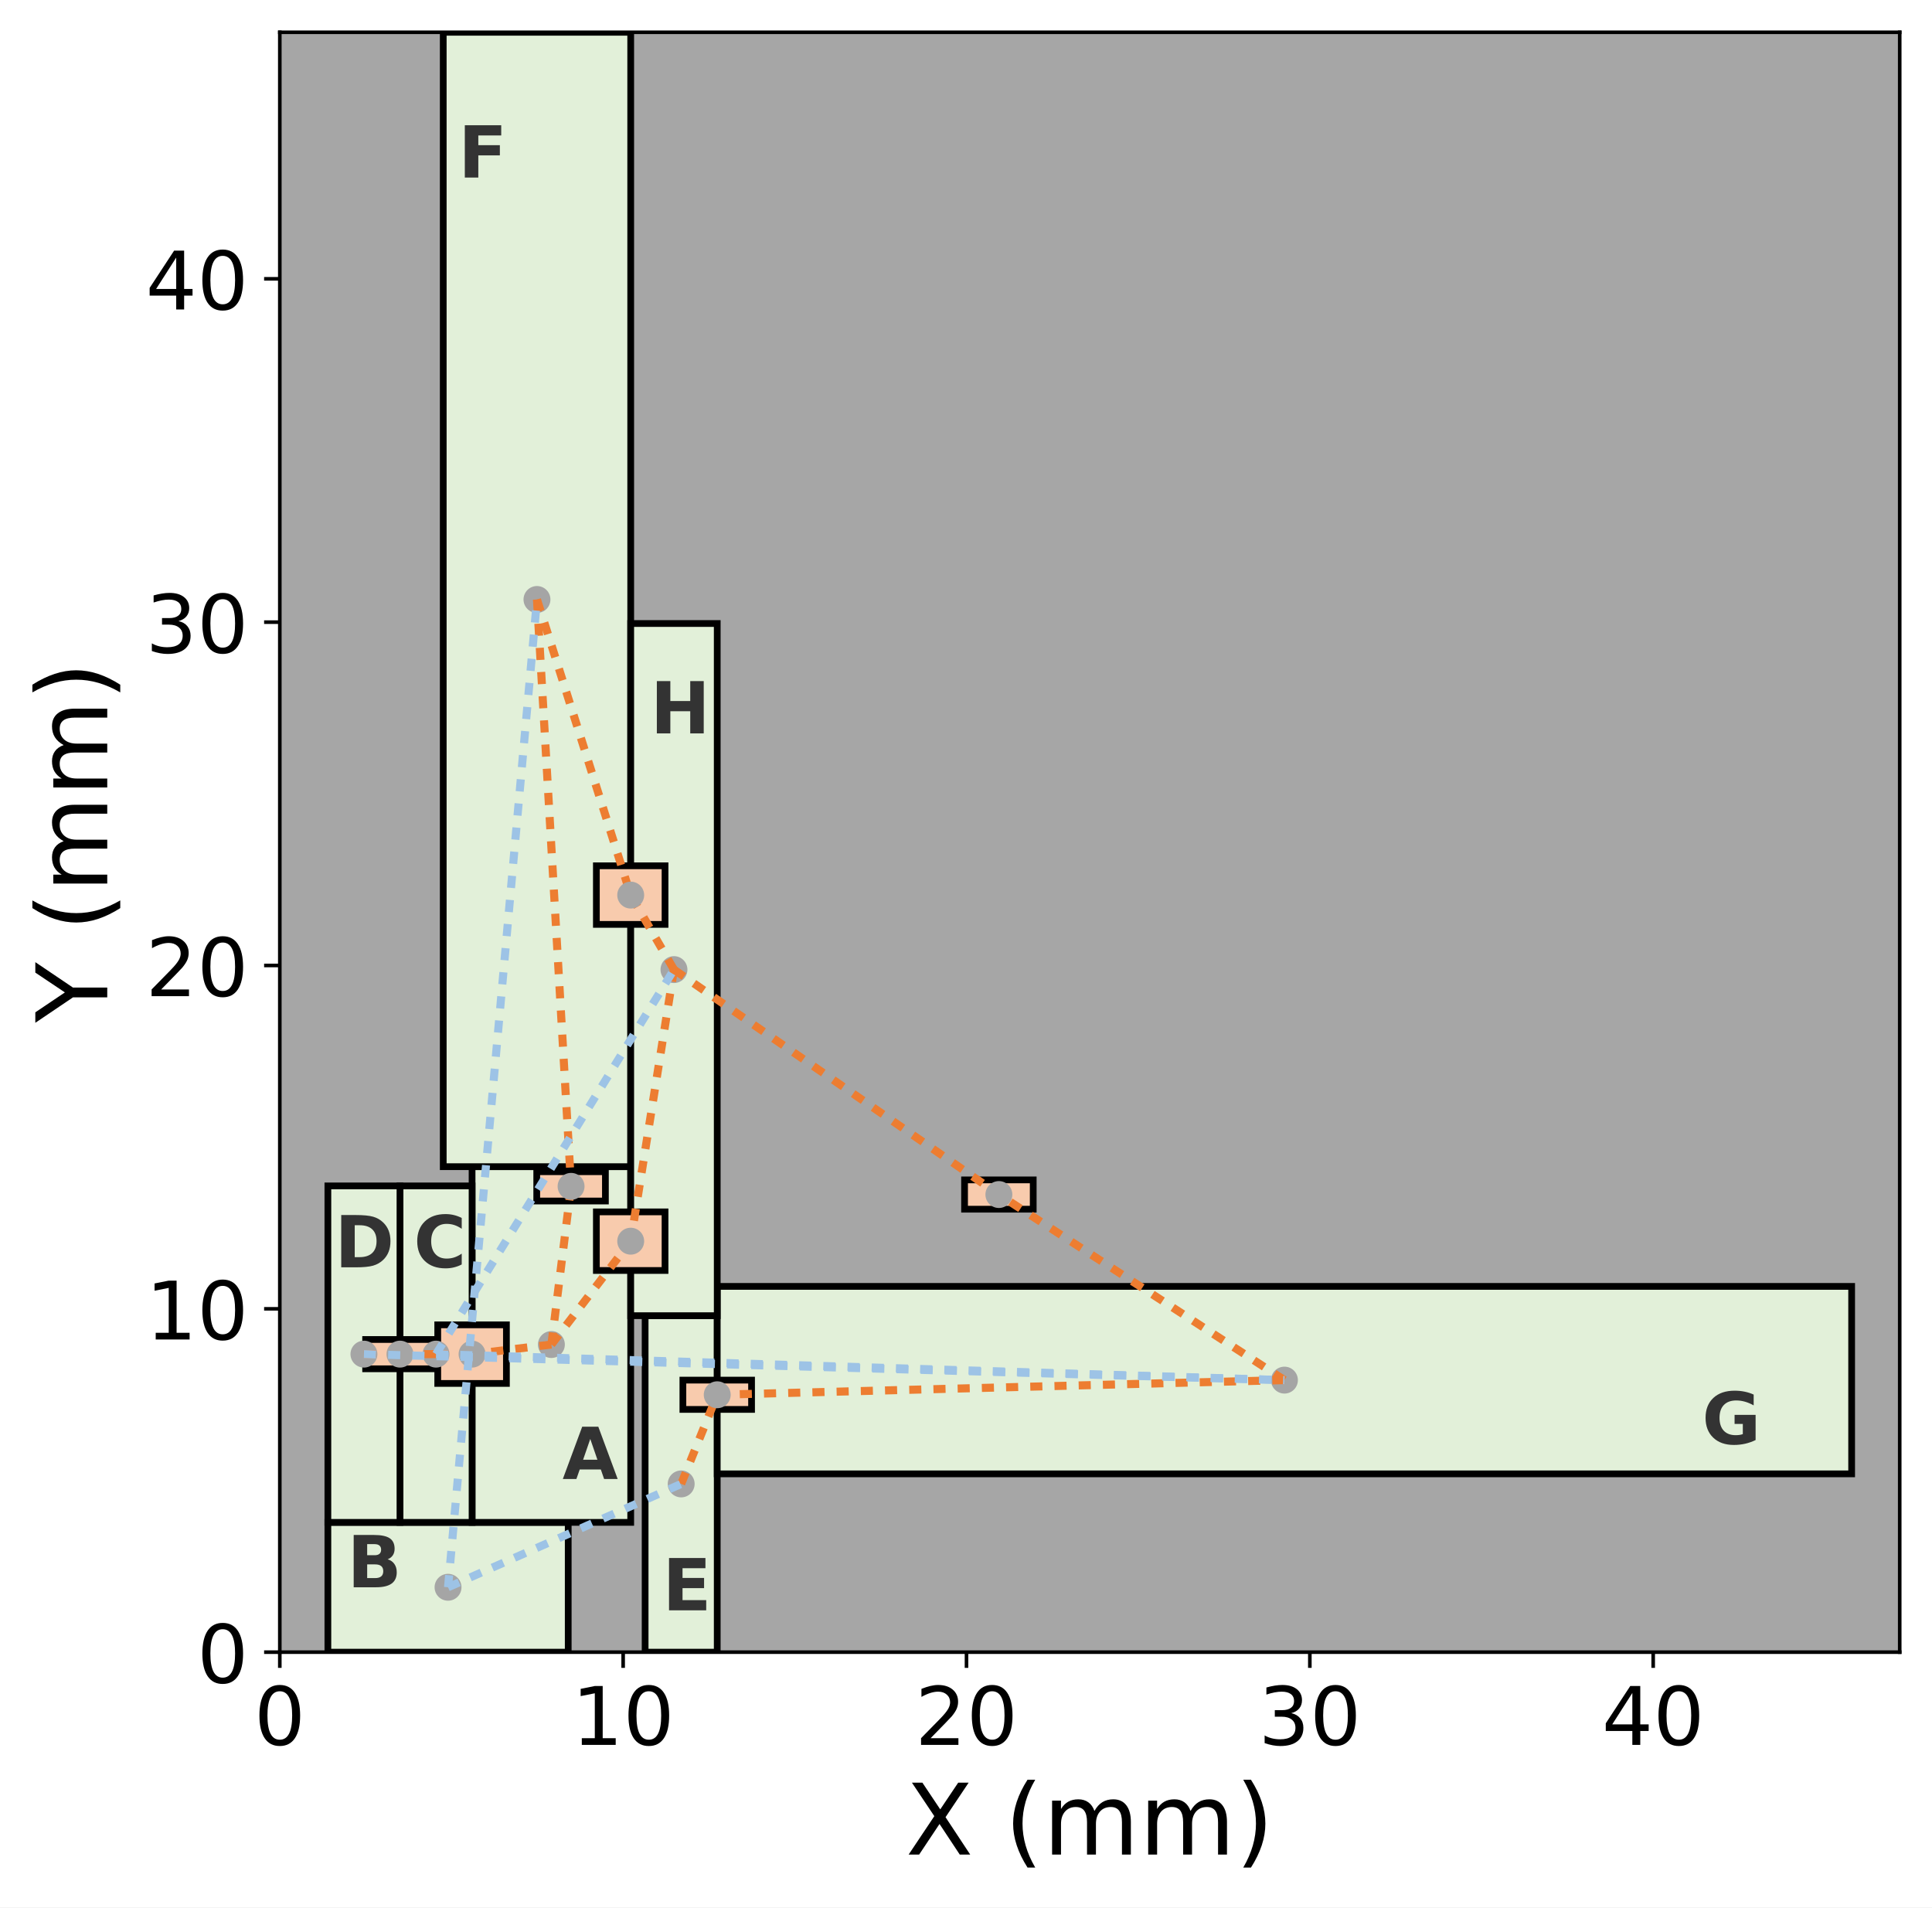
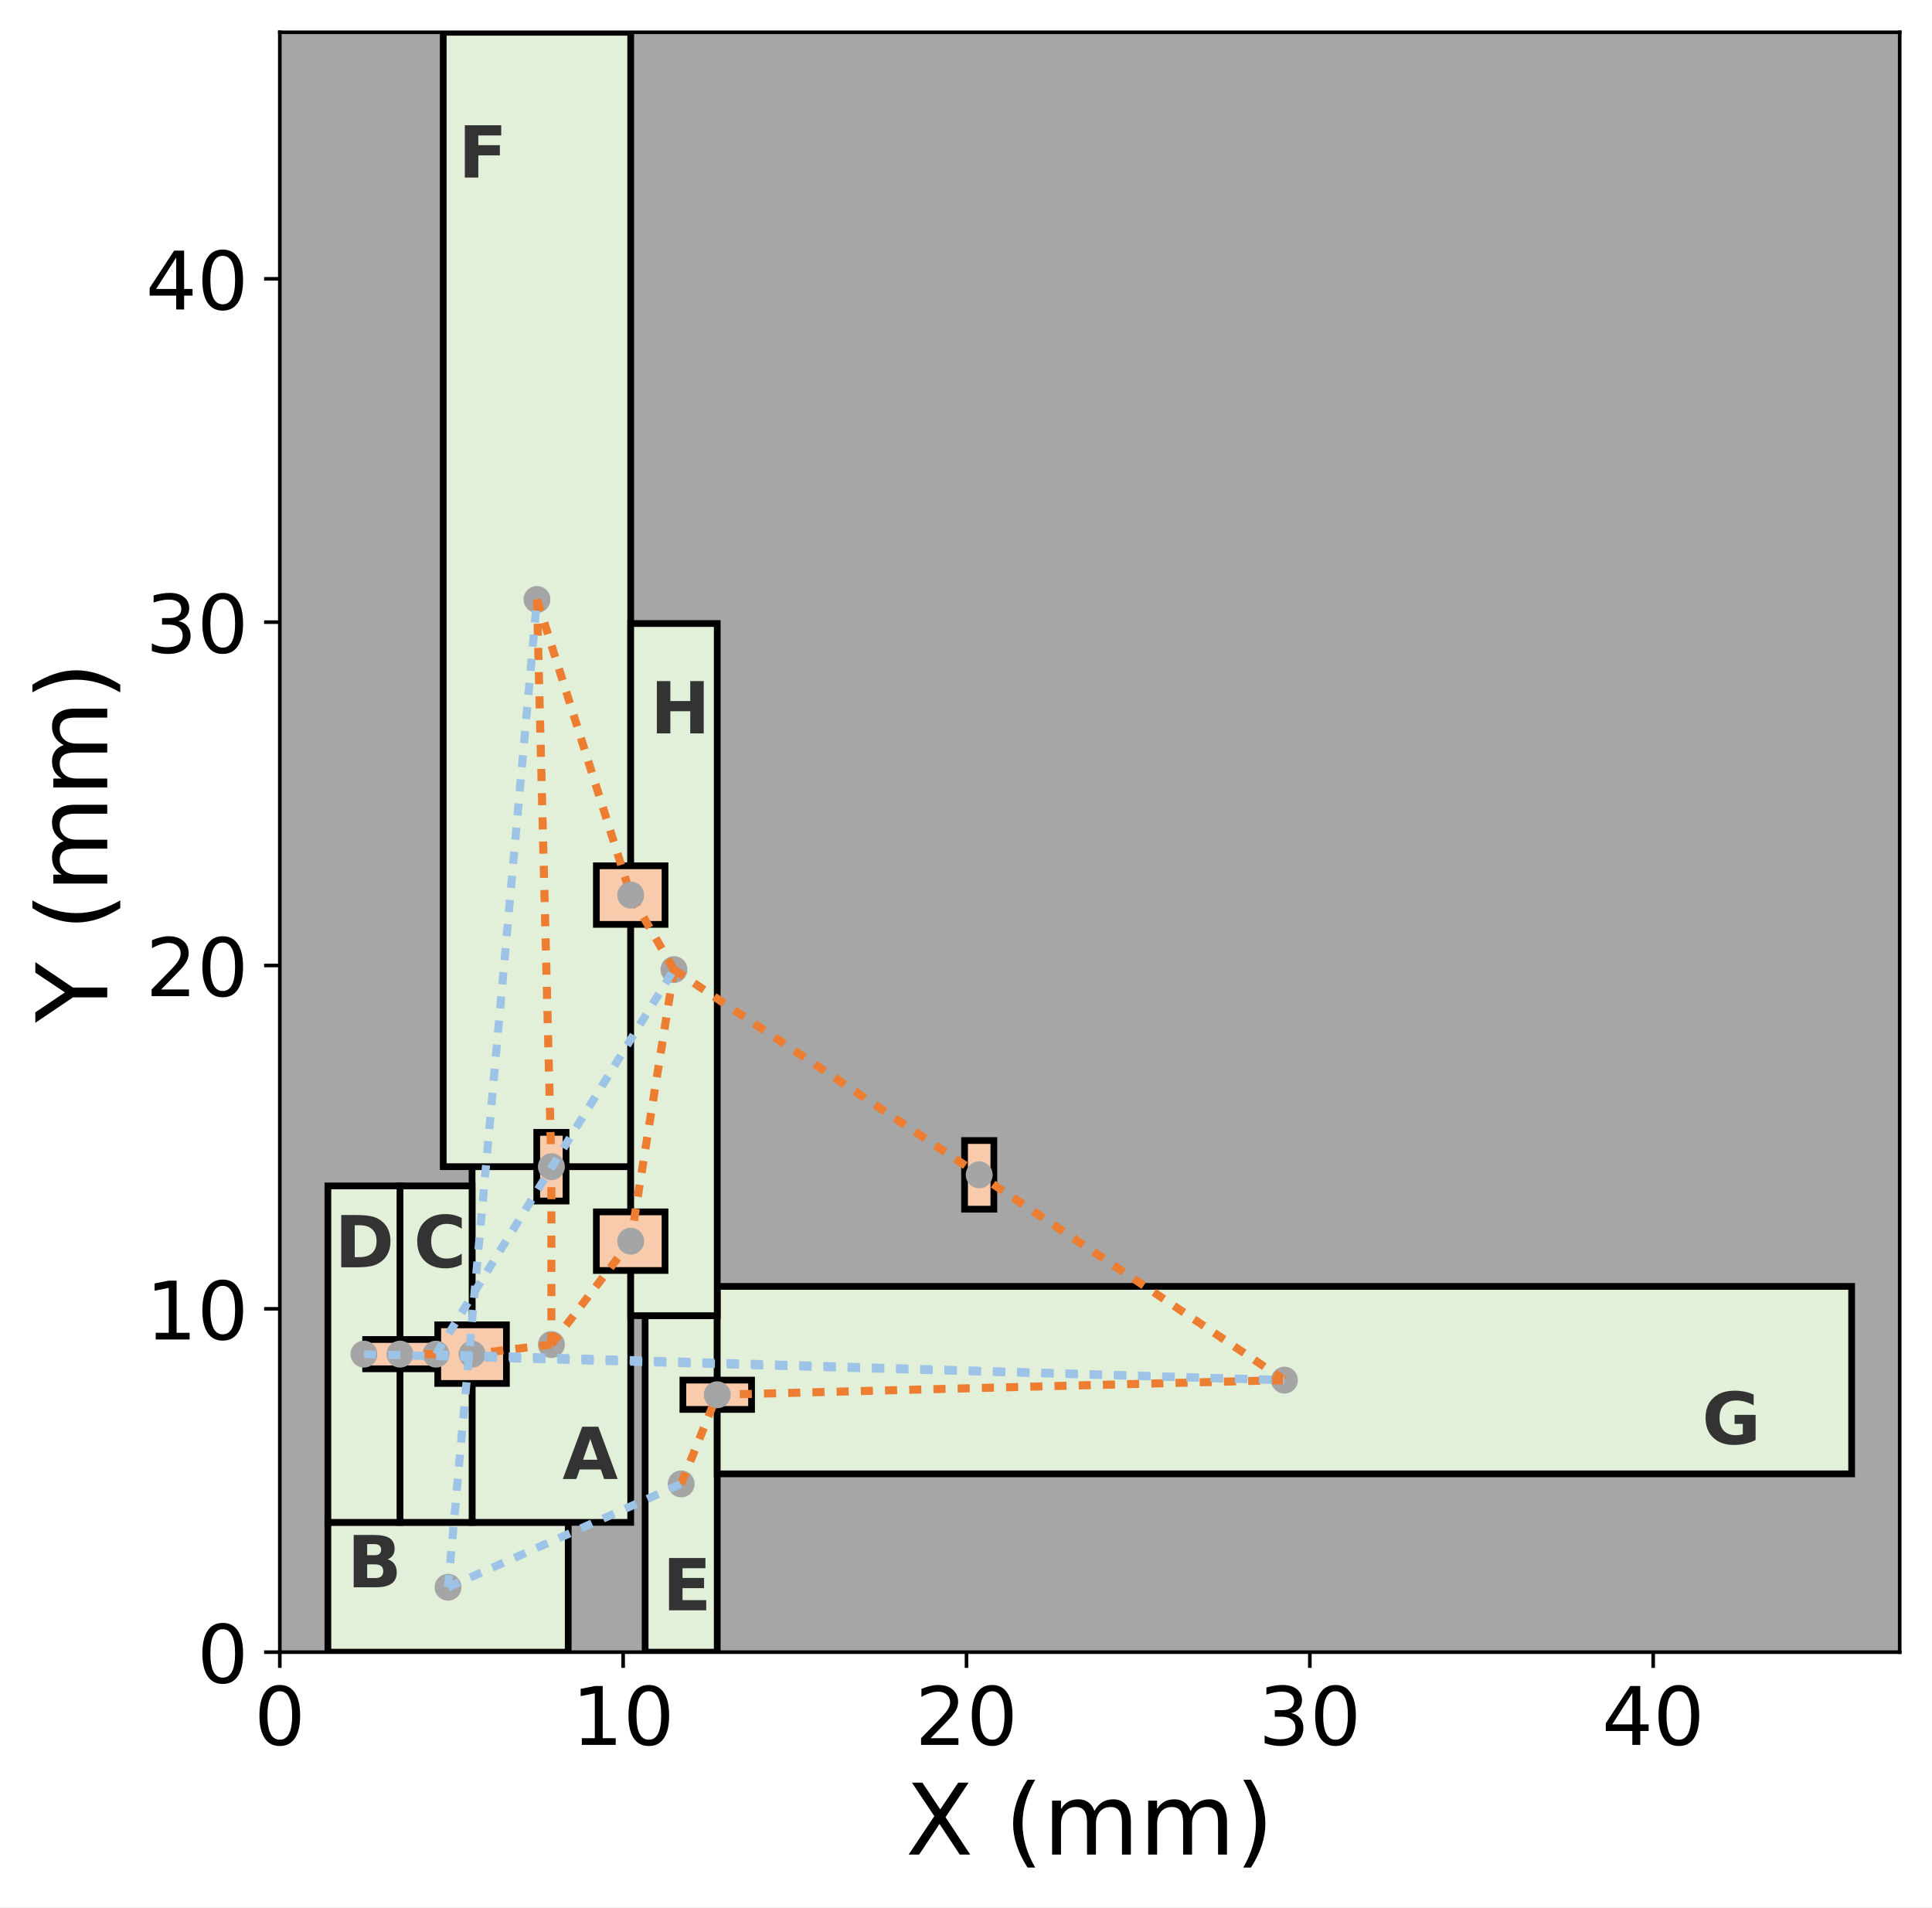
<svg xmlns="http://www.w3.org/2000/svg" xmlns:xlink="http://www.w3.org/1999/xlink" width="430.837pt" height="425.353pt" viewBox="0 0 430.837 425.353" version="1.1">
  <defs>
    <style type="text/css">*{stroke-linejoin: round; stroke-linecap: butt}</style>
  </defs>
  <g id="figure_1">
    <g id="patch_1">
      <path d="M 0 425.353  L 430.837 425.353  L 430.837 0  L 0 0  z " style="fill: #ffffff" />
    </g>
    <g id="axes_1">
      <g id="patch_2">
        <path d="M 62.397 368.44  L 423.637 368.44  L 423.637 7.2  L 62.397 7.2  z " style="fill: #a6a6a6" />
      </g>
      <g id="patch_3">
-         <path d="M 73.116 368.44  L 126.713 368.44  L 126.713 339.498  L 73.116 339.498  z " clip-path="url(#p19e59e6cfb)" style="fill: #e2f0d9; stroke: #000000; stroke-width: 1.5; stroke-linejoin: miter" />
+         <path d="M 73.116 368.44  L 126.713 368.44  L 126.713 339.498  L 73.116 339.498  z " clip-path="url(#p4a21b1fca8)" style="fill: #e2f0d9; stroke: #000000; stroke-width: 1.5; stroke-linejoin: miter" />
      </g>
      <g id="patch_4">
-         <path d="M 105.274 339.498  L 140.648 339.498  L 140.648 260.175  L 105.274 260.175  z " clip-path="url(#p19e59e6cfb)" style="fill: #e2f0d9; stroke: #000000; stroke-width: 1.5; stroke-linejoin: miter" />
+         <path d="M 105.274 339.498  L 140.648 339.498  L 140.648 260.175  L 105.274 260.175  z " clip-path="url(#p4a21b1fca8)" style="fill: #e2f0d9; stroke: #000000; stroke-width: 1.5; stroke-linejoin: miter" />
      </g>
      <g id="patch_5">
-         <path d="M 89.195 339.498  L 105.274 339.498  L 105.274 264.463  L 89.195 264.463  z " clip-path="url(#p19e59e6cfb)" style="fill: #e2f0d9; stroke: #000000; stroke-width: 1.5; stroke-linejoin: miter" />
+         <path d="M 89.195 339.498  L 105.274 339.498  L 105.274 264.463  L 89.195 264.463  z " clip-path="url(#p4a21b1fca8)" style="fill: #e2f0d9; stroke: #000000; stroke-width: 1.5; stroke-linejoin: miter" />
      </g>
      <g id="patch_6">
-         <path d="M 73.116 339.498  L 89.195 339.498  L 89.195 264.463  L 73.116 264.463  z " clip-path="url(#p19e59e6cfb)" style="fill: #e2f0d9; stroke: #000000; stroke-width: 1.5; stroke-linejoin: miter" />
+         <path d="M 73.116 339.498  L 89.195 339.498  L 89.195 264.463  L 73.116 264.463  z " clip-path="url(#p4a21b1fca8)" style="fill: #e2f0d9; stroke: #000000; stroke-width: 1.5; stroke-linejoin: miter" />
      </g>
      <g id="patch_7">
-         <path d="M 143.863 368.44  L 159.942 368.44  L 159.942 293.405  L 143.863 293.405  z " clip-path="url(#p19e59e6cfb)" style="fill: #e2f0d9; stroke: #000000; stroke-width: 1.5; stroke-linejoin: miter" />
+         <path d="M 143.863 368.44  L 159.942 368.44  L 159.942 293.405  L 143.863 293.405  z " clip-path="url(#p4a21b1fca8)" style="fill: #e2f0d9; stroke: #000000; stroke-width: 1.5; stroke-linejoin: miter" />
      </g>
      <g id="patch_8">
-         <path d="M 98.842 260.175  L 140.648 260.175  L 140.648 7.2  L 98.842 7.2  z " clip-path="url(#p19e59e6cfb)" style="fill: #e2f0d9; stroke: #000000; stroke-width: 1.5; stroke-linejoin: miter" />
+         <path d="M 98.842 260.175  L 140.648 260.175  L 140.648 7.2  L 98.842 7.2  z " clip-path="url(#p4a21b1fca8)" style="fill: #e2f0d9; stroke: #000000; stroke-width: 1.5; stroke-linejoin: miter" />
      </g>
      <g id="patch_9">
-         <path d="M 159.942 328.677  L 412.918 328.677  L 412.918 286.872  L 159.942 286.872  z " clip-path="url(#p19e59e6cfb)" style="fill: #e2f0d9; stroke: #000000; stroke-width: 1.5; stroke-linejoin: miter" />
+         <path d="M 159.942 328.677  L 412.918 328.677  L 412.918 286.872  L 159.942 286.872  z " clip-path="url(#p4a21b1fca8)" style="fill: #e2f0d9; stroke: #000000; stroke-width: 1.5; stroke-linejoin: miter" />
      </g>
      <g id="patch_10">
-         <path d="M 140.648 293.405  L 159.942 293.405  L 159.942 139.047  L 140.648 139.047  z " clip-path="url(#p19e59e6cfb)" style="fill: #e2f0d9; stroke: #000000; stroke-width: 1.5; stroke-linejoin: miter" />
+         <path d="M 140.648 293.405  L 159.942 293.405  L 159.942 139.047  L 140.648 139.047  z " clip-path="url(#p4a21b1fca8)" style="fill: #e2f0d9; stroke: #000000; stroke-width: 1.5; stroke-linejoin: miter" />
      </g>
      <g id="patch_11">
-         <path d="M 97.617 308.514  L 112.931 308.514  L 112.931 295.447  L 97.617 295.447  z " clip-path="url(#p19e59e6cfb)" style="fill: #f8cbad; stroke: #000000; stroke-width: 1.5; stroke-linejoin: miter" />
+         <path d="M 97.617 308.514  L 112.931 308.514  L 112.931 295.447  L 97.617 295.447  z " clip-path="url(#p4a21b1fca8)" style="fill: #f8cbad; stroke: #000000; stroke-width: 1.5; stroke-linejoin: miter" />
      </g>
      <g id="patch_12">
-         <path d="M 119.694 267.832  L 135.007 267.832  L 135.007 261.298  L 119.694 261.298  z " clip-path="url(#p19e59e6cfb)" style="fill: #f8cbad; stroke: #000000; stroke-width: 1.5; stroke-linejoin: miter" />
+         <path d="M 119.694 267.832  L 126.228 267.832  L 126.228 252.519  L 119.694 252.519  z " clip-path="url(#p4a21b1fca8)" style="fill: #f8cbad; stroke: #000000; stroke-width: 1.5; stroke-linejoin: miter" />
      </g>
      <g id="patch_13">
-         <path d="M 132.991 283.324  L 148.304 283.324  L 148.304 270.256  L 132.991 270.256  z " clip-path="url(#p19e59e6cfb)" style="fill: #f8cbad; stroke: #000000; stroke-width: 1.5; stroke-linejoin: miter" />
+         <path d="M 132.991 283.324  L 148.304 283.324  L 148.304 270.256  L 132.991 270.256  z " clip-path="url(#p4a21b1fca8)" style="fill: #f8cbad; stroke: #000000; stroke-width: 1.5; stroke-linejoin: miter" />
      </g>
      <g id="patch_14">
-         <path d="M 81.538 305.247  L 96.852 305.247  L 96.852 298.714  L 81.538 298.714  z " clip-path="url(#p19e59e6cfb)" style="fill: #f8cbad; stroke: #000000; stroke-width: 1.5; stroke-linejoin: miter" />
+         <path d="M 81.538 305.247  L 96.852 305.247  L 96.852 298.714  L 81.538 298.714  z " clip-path="url(#p4a21b1fca8)" style="fill: #f8cbad; stroke: #000000; stroke-width: 1.5; stroke-linejoin: miter" />
      </g>
      <g id="patch_15">
-         <path d="M 152.286 314.308  L 167.599 314.308  L 167.599 307.774  L 152.286 307.774  z " clip-path="url(#p19e59e6cfb)" style="fill: #f8cbad; stroke: #000000; stroke-width: 1.5; stroke-linejoin: miter" />
+         <path d="M 152.286 314.308  L 167.599 314.308  L 167.599 307.774  L 152.286 307.774  z " clip-path="url(#p4a21b1fca8)" style="fill: #f8cbad; stroke: #000000; stroke-width: 1.5; stroke-linejoin: miter" />
      </g>
      <g id="patch_16">
-         <path d="M 132.991 206.145  L 148.304 206.145  L 148.304 193.077  L 132.991 193.077  z " clip-path="url(#p19e59e6cfb)" style="fill: #f8cbad; stroke: #000000; stroke-width: 1.5; stroke-linejoin: miter" />
+         <path d="M 132.991 206.145  L 148.304 206.145  L 148.304 193.077  L 132.991 193.077  z " clip-path="url(#p4a21b1fca8)" style="fill: #f8cbad; stroke: #000000; stroke-width: 1.5; stroke-linejoin: miter" />
      </g>
      <g id="patch_17">
-         <path d="M 215.096 269.657  L 230.409 269.657  L 230.409 263.123  L 215.096 263.123  z " clip-path="url(#p19e59e6cfb)" style="fill: #f8cbad; stroke: #000000; stroke-width: 1.5; stroke-linejoin: miter" />
+         <path d="M 215.096 269.657  L 221.629 269.657  L 221.629 254.344  L 215.096 254.344  z " clip-path="url(#p4a21b1fca8)" style="fill: #f8cbad; stroke: #000000; stroke-width: 1.5; stroke-linejoin: miter" />
      </g>
      <g id="matplotlib.axis_1">
        <g id="xtick_1">
          <g id="line2d_1">
            <defs>
-               <path id="ma2c9395c6c" d="M 0 0  L 0 3.5  " style="stroke: #000000; stroke-width: 0.8" />
+               <path id="m8693c2aa42" d="M 0 0  L 0 3.5  " style="stroke: #000000; stroke-width: 0.8" />
            </defs>
            <g>
-               <use xlink:href="#ma2c9395c6c" x="62.397" y="368.44" style="stroke: #000000; stroke-width: 0.8" />
+               <use xlink:href="#m8693c2aa42" x="62.397" y="368.44" style="stroke: #000000; stroke-width: 0.8" />
            </g>
          </g>
          <g id="text_1">
            <g transform="translate(56.67063 389.1172) scale(0.18 -0.18)">
              <defs>
                <path id="DejaVuSans-30" d="M 2034 4250  Q 1547 4250 1301 3770  Q 1056 3291 1056 2328  Q 1056 1369 1301 889  Q 1547 409 2034 409  Q 2525 409 2770 889  Q 3016 1369 3016 2328  Q 3016 3291 2770 3770  Q 2525 4250 2034 4250  z M 2034 4750  Q 2819 4750 3233 4129  Q 3647 3509 3647 2328  Q 3647 1150 3233 529  Q 2819 -91 2034 -91  Q 1250 -91 836 529  Q 422 1150 422 2328  Q 422 3509 836 4129  Q 1250 4750 2034 4750  z " transform="scale(0.015625)" />
              </defs>
              <use xlink:href="#DejaVuSans-30" />
            </g>
          </g>
        </g>
        <g id="xtick_2">
          <g id="line2d_2">
            <g>
-               <use xlink:href="#ma2c9395c6c" x="138.963" y="368.44" style="stroke: #000000; stroke-width: 0.8" />
+               <use xlink:href="#m8693c2aa42" x="138.963" y="368.44" style="stroke: #000000; stroke-width: 0.8" />
            </g>
          </g>
          <g id="text_2">
            <g transform="translate(127.5107 389.1172) scale(0.18 -0.18)">
              <defs>
                <path id="DejaVuSans-31" d="M 794 531  L 1825 531  L 1825 4091  L 703 3866  L 703 4441  L 1819 4666  L 2450 4666  L 2450 531  L 3481 531  L 3481 0  L 794 0  L 794 531  z " transform="scale(0.015625)" />
              </defs>
              <use xlink:href="#DejaVuSans-31" />
              <use xlink:href="#DejaVuSans-30" transform="translate(63.62305 0)" />
            </g>
          </g>
        </g>
        <g id="xtick_3">
          <g id="line2d_3">
            <g>
-               <use xlink:href="#ma2c9395c6c" x="215.53" y="368.44" style="stroke: #000000; stroke-width: 0.8" />
+               <use xlink:href="#m8693c2aa42" x="215.53" y="368.44" style="stroke: #000000; stroke-width: 0.8" />
            </g>
          </g>
          <g id="text_3">
            <g transform="translate(204.0771 389.1172) scale(0.18 -0.18)">
              <defs>
                <path id="DejaVuSans-32" d="M 1228 531  L 3431 531  L 3431 0  L 469 0  L 469 531  Q 828 903 1448 1529  Q 2069 2156 2228 2338  Q 2531 2678 2651 2914  Q 2772 3150 2772 3378  Q 2772 3750 2511 3984  Q 2250 4219 1831 4219  Q 1534 4219 1204 4116  Q 875 4013 500 3803  L 500 4441  Q 881 4594 1212 4672  Q 1544 4750 1819 4750  Q 2544 4750 2975 4387  Q 3406 4025 3406 3419  Q 3406 3131 3298 2873  Q 3191 2616 2906 2266  Q 2828 2175 2409 1742  Q 1991 1309 1228 531  z " transform="scale(0.015625)" />
              </defs>
              <use xlink:href="#DejaVuSans-32" />
              <use xlink:href="#DejaVuSans-30" transform="translate(63.62305 0)" />
            </g>
          </g>
        </g>
        <g id="xtick_4">
          <g id="line2d_4">
            <g>
-               <use xlink:href="#ma2c9395c6c" x="292.096" y="368.44" style="stroke: #000000; stroke-width: 0.8" />
+               <use xlink:href="#m8693c2aa42" x="292.096" y="368.44" style="stroke: #000000; stroke-width: 0.8" />
            </g>
          </g>
          <g id="text_4">
            <g transform="translate(280.6434 389.1172) scale(0.18 -0.18)">
              <defs>
                <path id="DejaVuSans-33" d="M 2597 2516  Q 3050 2419 3304 2112  Q 3559 1806 3559 1356  Q 3559 666 3084 287  Q 2609 -91 1734 -91  Q 1441 -91 1130 -33  Q 819 25 488 141  L 488 750  Q 750 597 1062 519  Q 1375 441 1716 441  Q 2309 441 2620 675  Q 2931 909 2931 1356  Q 2931 1769 2642 2001  Q 2353 2234 1838 2234  L 1294 2234  L 1294 2753  L 1863 2753  Q 2328 2753 2575 2939  Q 2822 3125 2822 3475  Q 2822 3834 2567 4026  Q 2313 4219 1838 4219  Q 1578 4219 1281 4162  Q 984 4106 628 3988  L 628 4550  Q 988 4650 1302 4700  Q 1616 4750 1894 4750  Q 2613 4750 3031 4423  Q 3450 4097 3450 3541  Q 3450 3153 3228 2886  Q 3006 2619 2597 2516  z " transform="scale(0.015625)" />
              </defs>
              <use xlink:href="#DejaVuSans-33" />
              <use xlink:href="#DejaVuSans-30" transform="translate(63.62305 0)" />
            </g>
          </g>
        </g>
        <g id="xtick_5">
          <g id="line2d_5">
            <g>
-               <use xlink:href="#ma2c9395c6c" x="368.662" y="368.44" style="stroke: #000000; stroke-width: 0.8" />
+               <use xlink:href="#m8693c2aa42" x="368.662" y="368.44" style="stroke: #000000; stroke-width: 0.8" />
            </g>
          </g>
          <g id="text_5">
            <g transform="translate(357.2097 389.1172) scale(0.18 -0.18)">
              <defs>
                <path id="DejaVuSans-34" d="M 2419 4116  L 825 1625  L 2419 1625  L 2419 4116  z M 2253 4666  L 3047 4666  L 3047 1625  L 3713 1625  L 3713 1100  L 3047 1100  L 3047 0  L 2419 0  L 2419 1100  L 313 1100  L 313 1709  L 2253 4666  z " transform="scale(0.015625)" />
              </defs>
              <use xlink:href="#DejaVuSans-34" />
              <use xlink:href="#DejaVuSans-30" transform="translate(63.62305 0)" />
            </g>
          </g>
        </g>
        <g id="text_6">
          <g transform="translate(201.9731 413.5772) scale(0.22 -0.22)">
            <defs>
              <path id="DejaVuSans-58" d="M 403 4666  L 1081 4666  L 2241 2931  L 3406 4666  L 4084 4666  L 2584 2425  L 4184 0  L 3506 0  L 2194 1984  L 872 0  L 191 0  L 1856 2491  L 403 4666  z " transform="scale(0.015625)" />
              <path id="DejaVuSans-20" transform="scale(0.015625)" />
              <path id="DejaVuSans-28" d="M 1984 4856  Q 1566 4138 1362 3434  Q 1159 2731 1159 2009  Q 1159 1288 1364 580  Q 1569 -128 1984 -844  L 1484 -844  Q 1016 -109 783 600  Q 550 1309 550 2009  Q 550 2706 781 3412  Q 1013 4119 1484 4856  L 1984 4856  z " transform="scale(0.015625)" />
              <path id="DejaVuSans-6d" d="M 3328 2828  Q 3544 3216 3844 3400  Q 4144 3584 4550 3584  Q 5097 3584 5394 3201  Q 5691 2819 5691 2113  L 5691 0  L 5113 0  L 5113 2094  Q 5113 2597 4934 2840  Q 4756 3084 4391 3084  Q 3944 3084 3684 2787  Q 3425 2491 3425 1978  L 3425 0  L 2847 0  L 2847 2094  Q 2847 2600 2669 2842  Q 2491 3084 2119 3084  Q 1678 3084 1418 2786  Q 1159 2488 1159 1978  L 1159 0  L 581 0  L 581 3500  L 1159 3500  L 1159 2956  Q 1356 3278 1631 3431  Q 1906 3584 2284 3584  Q 2666 3584 2933 3390  Q 3200 3197 3328 2828  z " transform="scale(0.015625)" />
              <path id="DejaVuSans-29" d="M 513 4856  L 1013 4856  Q 1481 4119 1714 3412  Q 1947 2706 1947 2009  Q 1947 1309 1714 600  Q 1481 -109 1013 -844  L 513 -844  Q 928 -128 1133 580  Q 1338 1288 1338 2009  Q 1338 2731 1133 3434  Q 928 4138 513 4856  z " transform="scale(0.015625)" />
            </defs>
            <use xlink:href="#DejaVuSans-58" />
            <use xlink:href="#DejaVuSans-20" transform="translate(68.50586 0)" />
            <use xlink:href="#DejaVuSans-28" transform="translate(100.293 0)" />
            <use xlink:href="#DejaVuSans-6d" transform="translate(139.3066 0)" />
            <use xlink:href="#DejaVuSans-6d" transform="translate(236.7188 0)" />
            <use xlink:href="#DejaVuSans-29" transform="translate(334.1309 0)" />
          </g>
        </g>
      </g>
      <g id="matplotlib.axis_2">
        <g id="ytick_1">
          <g id="line2d_6">
            <defs>
-               <path id="m3274fcdc0e" d="M 0 0  L -3.5 0  " style="stroke: #000000; stroke-width: 0.8" />
+               <path id="me2a23187c1" d="M 0 0  L -3.5 0  " style="stroke: #000000; stroke-width: 0.8" />
            </defs>
            <g>
-               <use xlink:href="#m3274fcdc0e" x="62.397" y="368.44" style="stroke: #000000; stroke-width: 0.8" />
+               <use xlink:href="#me2a23187c1" x="62.397" y="368.44" style="stroke: #000000; stroke-width: 0.8" />
            </g>
          </g>
          <g id="text_7">
            <g transform="translate(43.94438 375.2786) scale(0.18 -0.18)">
              <use xlink:href="#DejaVuSans-30" />
            </g>
          </g>
        </g>
        <g id="ytick_2">
          <g id="line2d_7">
            <g>
-               <use xlink:href="#m3274fcdc0e" x="62.397" y="291.874" style="stroke: #000000; stroke-width: 0.8" />
+               <use xlink:href="#me2a23187c1" x="62.397" y="291.874" style="stroke: #000000; stroke-width: 0.8" />
            </g>
          </g>
          <g id="text_8">
            <g transform="translate(32.49188 298.7123) scale(0.18 -0.18)">
              <use xlink:href="#DejaVuSans-31" />
              <use xlink:href="#DejaVuSans-30" transform="translate(63.62305 0)" />
            </g>
          </g>
        </g>
        <g id="ytick_3">
          <g id="line2d_8">
            <g>
-               <use xlink:href="#m3274fcdc0e" x="62.397" y="215.307" style="stroke: #000000; stroke-width: 0.8" />
+               <use xlink:href="#me2a23187c1" x="62.397" y="215.307" style="stroke: #000000; stroke-width: 0.8" />
            </g>
          </g>
          <g id="text_9">
            <g transform="translate(32.49188 222.1459) scale(0.18 -0.18)">
              <use xlink:href="#DejaVuSans-32" />
              <use xlink:href="#DejaVuSans-30" transform="translate(63.62305 0)" />
            </g>
          </g>
        </g>
        <g id="ytick_4">
          <g id="line2d_9">
            <g>
-               <use xlink:href="#m3274fcdc0e" x="62.397" y="138.741" style="stroke: #000000; stroke-width: 0.8" />
+               <use xlink:href="#me2a23187c1" x="62.397" y="138.741" style="stroke: #000000; stroke-width: 0.8" />
            </g>
          </g>
          <g id="text_10">
            <g transform="translate(32.49188 145.5796) scale(0.18 -0.18)">
              <use xlink:href="#DejaVuSans-33" />
              <use xlink:href="#DejaVuSans-30" transform="translate(63.62305 0)" />
            </g>
          </g>
        </g>
        <g id="ytick_5">
          <g id="line2d_10">
            <g>
-               <use xlink:href="#m3274fcdc0e" x="62.397" y="62.175" style="stroke: #000000; stroke-width: 0.8" />
+               <use xlink:href="#me2a23187c1" x="62.397" y="62.175" style="stroke: #000000; stroke-width: 0.8" />
            </g>
          </g>
          <g id="text_11">
            <g transform="translate(32.49188 69.01323) scale(0.18 -0.18)">
              <use xlink:href="#DejaVuSans-34" />
              <use xlink:href="#DejaVuSans-30" transform="translate(63.62305 0)" />
            </g>
          </g>
        </g>
        <g id="text_12">
          <g transform="translate(23.91656 228.0473) rotate(-90) scale(0.22 -0.22)">
            <defs>
              <path id="DejaVuSans-59" d="M -13 4666  L 666 4666  L 1959 2747  L 3244 4666  L 3922 4666  L 2272 2222  L 2272 0  L 1638 0  L 1638 2222  L -13 4666  z " transform="scale(0.015625)" />
            </defs>
            <use xlink:href="#DejaVuSans-59" />
            <use xlink:href="#DejaVuSans-20" transform="translate(61.08398 0)" />
            <use xlink:href="#DejaVuSans-28" transform="translate(92.87109 0)" />
            <use xlink:href="#DejaVuSans-6d" transform="translate(131.8848 0)" />
            <use xlink:href="#DejaVuSans-6d" transform="translate(229.2969 0)" />
            <use xlink:href="#DejaVuSans-29" transform="translate(326.709 0)" />
          </g>
        </g>
      </g>
      <g id="line2d_11">
-         <path d="M 99.914 353.969  " clip-path="url(#p19e59e6cfb)" style="fill: none; stroke: #a5a5a5; stroke-width: 1.5; stroke-linecap: square" />
+         <path d="M 99.914 353.969  " clip-path="url(#p4a21b1fca8)" style="fill: none; stroke: #a5a5a5; stroke-width: 1.5; stroke-linecap: square" />
        <defs>
-           <path id="m394f791abe" d="M 0 3  C 0.796 3 1.559 2.684 2.121 2.121  C 2.684 1.559 3 0.796 3 0  C 3 -0.796 2.684 -1.559 2.121 -2.121  C 1.559 -2.684 0.796 -3 0 -3  C -0.796 -3 -1.559 -2.684 -2.121 -2.121  C -2.684 -1.559 -3 -0.796 -3 0  C -3 0.796 -2.684 1.559 -2.121 2.121  C -1.559 2.684 -0.796 3 0 3  z " />
+           <path id="m123458ab62" d="M 0 3  C 0.796 3 1.559 2.684 2.121 2.121  C 2.684 1.559 3 0.796 3 0  C 3 -0.796 2.684 -1.559 2.121 -2.121  C 1.559 -2.684 0.796 -3 0 -3  C -0.796 -3 -1.559 -2.684 -2.121 -2.121  C -2.684 -1.559 -3 -0.796 -3 0  C -3 0.796 -2.684 1.559 -2.121 2.121  C -1.559 2.684 -0.796 3 0 3  z " />
        </defs>
-         <g clip-path="url(#p19e59e6cfb)">
-           <use xlink:href="#m394f791abe" x="99.914" y="353.969" style="fill: #a5a5a5" />
+         <g clip-path="url(#p4a21b1fca8)">
+           <use xlink:href="#m123458ab62" x="99.914" y="353.969" style="fill: #a5a5a5" />
        </g>
      </g>
      <g id="line2d_12">
-         <path d="M 122.961 299.837  " clip-path="url(#p19e59e6cfb)" style="fill: none; stroke: #a5a5a5; stroke-width: 1.5; stroke-linecap: square" />
-         <g clip-path="url(#p19e59e6cfb)">
-           <use xlink:href="#m394f791abe" x="122.961" y="299.837" style="fill: #a5a5a5" />
+         <path d="M 122.961 299.837  " clip-path="url(#p4a21b1fca8)" style="fill: none; stroke: #a5a5a5; stroke-width: 1.5; stroke-linecap: square" />
+         <g clip-path="url(#p4a21b1fca8)">
+           <use xlink:href="#m123458ab62" x="122.961" y="299.837" style="fill: #a5a5a5" />
        </g>
      </g>
      <g id="line2d_13">
-         <path d="M 97.235 301.98  " clip-path="url(#p19e59e6cfb)" style="fill: none; stroke: #a5a5a5; stroke-width: 1.5; stroke-linecap: square" />
-         <g clip-path="url(#p19e59e6cfb)">
-           <use xlink:href="#m394f791abe" x="97.235" y="301.98" style="fill: #a5a5a5" />
+         <path d="M 97.235 301.98  " clip-path="url(#p4a21b1fca8)" style="fill: none; stroke: #a5a5a5; stroke-width: 1.5; stroke-linecap: square" />
+         <g clip-path="url(#p4a21b1fca8)">
+           <use xlink:href="#m123458ab62" x="97.235" y="301.98" style="fill: #a5a5a5" />
        </g>
      </g>
      <g id="line2d_14">
-         <path d="M 81.156 301.98  " clip-path="url(#p19e59e6cfb)" style="fill: none; stroke: #a5a5a5; stroke-width: 1.5; stroke-linecap: square" />
-         <g clip-path="url(#p19e59e6cfb)">
-           <use xlink:href="#m394f791abe" x="81.156" y="301.98" style="fill: #a5a5a5" />
+         <path d="M 81.156 301.98  " clip-path="url(#p4a21b1fca8)" style="fill: none; stroke: #a5a5a5; stroke-width: 1.5; stroke-linecap: square" />
+         <g clip-path="url(#p4a21b1fca8)">
+           <use xlink:href="#m123458ab62" x="81.156" y="301.98" style="fill: #a5a5a5" />
        </g>
      </g>
      <g id="line2d_15">
-         <path d="M 151.903 330.922  " clip-path="url(#p19e59e6cfb)" style="fill: none; stroke: #a5a5a5; stroke-width: 1.5; stroke-linecap: square" />
-         <g clip-path="url(#p19e59e6cfb)">
-           <use xlink:href="#m394f791abe" x="151.903" y="330.922" style="fill: #a5a5a5" />
+         <path d="M 151.903 330.922  " clip-path="url(#p4a21b1fca8)" style="fill: none; stroke: #a5a5a5; stroke-width: 1.5; stroke-linecap: square" />
+         <g clip-path="url(#p4a21b1fca8)">
+           <use xlink:href="#m123458ab62" x="151.903" y="330.922" style="fill: #a5a5a5" />
        </g>
      </g>
      <g id="line2d_16">
-         <path d="M 119.745 133.688  " clip-path="url(#p19e59e6cfb)" style="fill: none; stroke: #a5a5a5; stroke-width: 1.5; stroke-linecap: square" />
-         <g clip-path="url(#p19e59e6cfb)">
-           <use xlink:href="#m394f791abe" x="119.745" y="133.688" style="fill: #a5a5a5" />
+         <path d="M 119.745 133.688  " clip-path="url(#p4a21b1fca8)" style="fill: none; stroke: #a5a5a5; stroke-width: 1.5; stroke-linecap: square" />
+         <g clip-path="url(#p4a21b1fca8)">
+           <use xlink:href="#m123458ab62" x="119.745" y="133.688" style="fill: #a5a5a5" />
        </g>
      </g>
      <g id="line2d_17">
-         <path d="M 286.43 307.774  " clip-path="url(#p19e59e6cfb)" style="fill: none; stroke: #a5a5a5; stroke-width: 1.5; stroke-linecap: square" />
-         <g clip-path="url(#p19e59e6cfb)">
-           <use xlink:href="#m394f791abe" x="286.43" y="307.774" style="fill: #a5a5a5" />
+         <path d="M 286.43 307.774  " clip-path="url(#p4a21b1fca8)" style="fill: none; stroke: #a5a5a5; stroke-width: 1.5; stroke-linecap: square" />
+         <g clip-path="url(#p4a21b1fca8)">
+           <use xlink:href="#m123458ab62" x="286.43" y="307.774" style="fill: #a5a5a5" />
        </g>
      </g>
      <g id="line2d_18">
-         <path d="M 150.295 216.226  " clip-path="url(#p19e59e6cfb)" style="fill: none; stroke: #a5a5a5; stroke-width: 1.5; stroke-linecap: square" />
-         <g clip-path="url(#p19e59e6cfb)">
-           <use xlink:href="#m394f791abe" x="150.295" y="216.226" style="fill: #a5a5a5" />
+         <path d="M 150.295 216.226  " clip-path="url(#p4a21b1fca8)" style="fill: none; stroke: #a5a5a5; stroke-width: 1.5; stroke-linecap: square" />
+         <g clip-path="url(#p4a21b1fca8)">
+           <use xlink:href="#m123458ab62" x="150.295" y="216.226" style="fill: #a5a5a5" />
        </g>
      </g>
      <g id="line2d_19">
-         <path d="M 122.961 299.837  L 105.274 301.98  " clip-path="url(#p19e59e6cfb)" style="fill: none; stroke-dasharray: 2.7,2.7; stroke-dashoffset: 0; stroke: #ed7d31; stroke-width: 1.8" />
+         <path d="M 122.961 299.837  L 105.274 301.98  " clip-path="url(#p4a21b1fca8)" style="fill: none; stroke-dasharray: 2.7,2.7; stroke-dashoffset: 0; stroke: #ed7d31; stroke-width: 1.8" />
      </g>
      <g id="line2d_20">
-         <path d="M 97.235 301.98  L 105.274 301.98  " clip-path="url(#p19e59e6cfb)" style="fill: none; stroke-dasharray: 2.7,2.7; stroke-dashoffset: 0; stroke: #ed7d31; stroke-width: 1.8" />
+         <path d="M 97.235 301.98  L 105.274 301.98  " clip-path="url(#p4a21b1fca8)" style="fill: none; stroke-dasharray: 2.7,2.7; stroke-dashoffset: 0; stroke: #ed7d31; stroke-width: 1.8" />
      </g>
      <g id="line2d_21">
-         <path d="M 105.274 301.98  " clip-path="url(#p19e59e6cfb)" style="fill: none; stroke: #a5a5a5; stroke-width: 1.5; stroke-linecap: square" />
-         <g clip-path="url(#p19e59e6cfb)">
-           <use xlink:href="#m394f791abe" x="105.274" y="301.98" style="fill: #a5a5a5" />
+         <path d="M 105.274 301.98  " clip-path="url(#p4a21b1fca8)" style="fill: none; stroke: #a5a5a5; stroke-width: 1.5; stroke-linecap: square" />
+         <g clip-path="url(#p4a21b1fca8)">
+           <use xlink:href="#m123458ab62" x="105.274" y="301.98" style="fill: #a5a5a5" />
        </g>
      </g>
      <g id="line2d_22">
-         <path d="M 122.961 299.837  L 127.351 264.565  " clip-path="url(#p19e59e6cfb)" style="fill: none; stroke-dasharray: 2.7,2.7; stroke-dashoffset: 0; stroke: #ed7d31; stroke-width: 1.8" />
+         <path d="M 122.961 299.837  L 122.961 260.175  " clip-path="url(#p4a21b1fca8)" style="fill: none; stroke-dasharray: 2.7,2.7; stroke-dashoffset: 0; stroke: #ed7d31; stroke-width: 1.8" />
      </g>
      <g id="line2d_23">
-         <path d="M 119.745 133.688  L 127.351 264.565  " clip-path="url(#p19e59e6cfb)" style="fill: none; stroke-dasharray: 2.7,2.7; stroke-dashoffset: 0; stroke: #ed7d31; stroke-width: 1.8" />
+         <path d="M 119.745 133.688  L 122.961 260.175  " clip-path="url(#p4a21b1fca8)" style="fill: none; stroke-dasharray: 2.7,2.7; stroke-dashoffset: 0; stroke: #ed7d31; stroke-width: 1.8" />
      </g>
      <g id="line2d_24">
-         <path d="M 127.351 264.565  " clip-path="url(#p19e59e6cfb)" style="fill: none; stroke: #a5a5a5; stroke-width: 1.5; stroke-linecap: square" />
-         <g clip-path="url(#p19e59e6cfb)">
-           <use xlink:href="#m394f791abe" x="127.351" y="264.565" style="fill: #a5a5a5" />
+         <path d="M 122.961 260.175  " clip-path="url(#p4a21b1fca8)" style="fill: none; stroke: #a5a5a5; stroke-width: 1.5; stroke-linecap: square" />
+         <g clip-path="url(#p4a21b1fca8)">
+           <use xlink:href="#m123458ab62" x="122.961" y="260.175" style="fill: #a5a5a5" />
        </g>
      </g>
      <g id="line2d_25">
-         <path d="M 122.961 299.837  L 140.648 276.79  " clip-path="url(#p19e59e6cfb)" style="fill: none; stroke-dasharray: 2.7,2.7; stroke-dashoffset: 0; stroke: #ed7d31; stroke-width: 1.8" />
+         <path d="M 122.961 299.837  L 140.648 276.79  " clip-path="url(#p4a21b1fca8)" style="fill: none; stroke-dasharray: 2.7,2.7; stroke-dashoffset: 0; stroke: #ed7d31; stroke-width: 1.8" />
      </g>
      <g id="line2d_26">
-         <path d="M 150.295 216.226  L 140.648 276.79  " clip-path="url(#p19e59e6cfb)" style="fill: none; stroke-dasharray: 2.7,2.7; stroke-dashoffset: 0; stroke: #ed7d31; stroke-width: 1.8" />
+         <path d="M 150.295 216.226  L 140.648 276.79  " clip-path="url(#p4a21b1fca8)" style="fill: none; stroke-dasharray: 2.7,2.7; stroke-dashoffset: 0; stroke: #ed7d31; stroke-width: 1.8" />
      </g>
      <g id="line2d_27">
-         <path d="M 140.648 276.79  " clip-path="url(#p19e59e6cfb)" style="fill: none; stroke: #a5a5a5; stroke-width: 1.5; stroke-linecap: square" />
-         <g clip-path="url(#p19e59e6cfb)">
-           <use xlink:href="#m394f791abe" x="140.648" y="276.79" style="fill: #a5a5a5" />
+         <path d="M 140.648 276.79  " clip-path="url(#p4a21b1fca8)" style="fill: none; stroke: #a5a5a5; stroke-width: 1.5; stroke-linecap: square" />
+         <g clip-path="url(#p4a21b1fca8)">
+           <use xlink:href="#m123458ab62" x="140.648" y="276.79" style="fill: #a5a5a5" />
        </g>
      </g>
      <g id="line2d_28">
-         <path d="M 97.235 301.98  L 89.195 301.98  " clip-path="url(#p19e59e6cfb)" style="fill: none; stroke-dasharray: 2.7,2.7; stroke-dashoffset: 0; stroke: #ed7d31; stroke-width: 1.8" />
+         <path d="M 97.235 301.98  L 89.195 301.98  " clip-path="url(#p4a21b1fca8)" style="fill: none; stroke-dasharray: 2.7,2.7; stroke-dashoffset: 0; stroke: #ed7d31; stroke-width: 1.8" />
      </g>
      <g id="line2d_29">
-         <path d="M 81.156 301.98  L 89.195 301.98  " clip-path="url(#p19e59e6cfb)" style="fill: none; stroke-dasharray: 2.7,2.7; stroke-dashoffset: 0; stroke: #ed7d31; stroke-width: 1.8" />
+         <path d="M 81.156 301.98  L 89.195 301.98  " clip-path="url(#p4a21b1fca8)" style="fill: none; stroke-dasharray: 2.7,2.7; stroke-dashoffset: 0; stroke: #ed7d31; stroke-width: 1.8" />
      </g>
      <g id="line2d_30">
-         <path d="M 89.195 301.98  " clip-path="url(#p19e59e6cfb)" style="fill: none; stroke: #a5a5a5; stroke-width: 1.5; stroke-linecap: square" />
-         <g clip-path="url(#p19e59e6cfb)">
-           <use xlink:href="#m394f791abe" x="89.195" y="301.98" style="fill: #a5a5a5" />
+         <path d="M 89.195 301.98  " clip-path="url(#p4a21b1fca8)" style="fill: none; stroke: #a5a5a5; stroke-width: 1.5; stroke-linecap: square" />
+         <g clip-path="url(#p4a21b1fca8)">
+           <use xlink:href="#m123458ab62" x="89.195" y="301.98" style="fill: #a5a5a5" />
        </g>
      </g>
      <g id="line2d_31">
-         <path d="M 151.903 330.922  L 159.942 311.041  " clip-path="url(#p19e59e6cfb)" style="fill: none; stroke-dasharray: 2.7,2.7; stroke-dashoffset: 0; stroke: #ed7d31; stroke-width: 1.8" />
+         <path d="M 151.903 330.922  L 159.942 311.041  " clip-path="url(#p4a21b1fca8)" style="fill: none; stroke-dasharray: 2.7,2.7; stroke-dashoffset: 0; stroke: #ed7d31; stroke-width: 1.8" />
      </g>
      <g id="line2d_32">
-         <path d="M 286.43 307.774  L 159.942 311.041  " clip-path="url(#p19e59e6cfb)" style="fill: none; stroke-dasharray: 2.7,2.7; stroke-dashoffset: 0; stroke: #ed7d31; stroke-width: 1.8" />
+         <path d="M 286.43 307.774  L 159.942 311.041  " clip-path="url(#p4a21b1fca8)" style="fill: none; stroke-dasharray: 2.7,2.7; stroke-dashoffset: 0; stroke: #ed7d31; stroke-width: 1.8" />
      </g>
      <g id="line2d_33">
-         <path d="M 159.942 311.041  " clip-path="url(#p19e59e6cfb)" style="fill: none; stroke: #a5a5a5; stroke-width: 1.5; stroke-linecap: square" />
-         <g clip-path="url(#p19e59e6cfb)">
-           <use xlink:href="#m394f791abe" x="159.942" y="311.041" style="fill: #a5a5a5" />
+         <path d="M 159.942 311.041  " clip-path="url(#p4a21b1fca8)" style="fill: none; stroke: #a5a5a5; stroke-width: 1.5; stroke-linecap: square" />
+         <g clip-path="url(#p4a21b1fca8)">
+           <use xlink:href="#m123458ab62" x="159.942" y="311.041" style="fill: #a5a5a5" />
        </g>
      </g>
      <g id="line2d_34">
-         <path d="M 119.745 133.688  L 140.648 199.611  " clip-path="url(#p19e59e6cfb)" style="fill: none; stroke-dasharray: 2.7,2.7; stroke-dashoffset: 0; stroke: #ed7d31; stroke-width: 1.8" />
+         <path d="M 119.745 133.688  L 140.648 199.611  " clip-path="url(#p4a21b1fca8)" style="fill: none; stroke-dasharray: 2.7,2.7; stroke-dashoffset: 0; stroke: #ed7d31; stroke-width: 1.8" />
      </g>
      <g id="line2d_35">
-         <path d="M 150.295 216.226  L 140.648 199.611  " clip-path="url(#p19e59e6cfb)" style="fill: none; stroke-dasharray: 2.7,2.7; stroke-dashoffset: 0; stroke: #ed7d31; stroke-width: 1.8" />
+         <path d="M 150.295 216.226  L 140.648 199.611  " clip-path="url(#p4a21b1fca8)" style="fill: none; stroke-dasharray: 2.7,2.7; stroke-dashoffset: 0; stroke: #ed7d31; stroke-width: 1.8" />
      </g>
      <g id="line2d_36">
-         <path d="M 140.648 199.611  " clip-path="url(#p19e59e6cfb)" style="fill: none; stroke: #a5a5a5; stroke-width: 1.5; stroke-linecap: square" />
-         <g clip-path="url(#p19e59e6cfb)">
-           <use xlink:href="#m394f791abe" x="140.648" y="199.611" style="fill: #a5a5a5" />
+         <path d="M 140.648 199.611  " clip-path="url(#p4a21b1fca8)" style="fill: none; stroke: #a5a5a5; stroke-width: 1.5; stroke-linecap: square" />
+         <g clip-path="url(#p4a21b1fca8)">
+           <use xlink:href="#m123458ab62" x="140.648" y="199.611" style="fill: #a5a5a5" />
        </g>
      </g>
      <g id="line2d_37">
-         <path d="M 286.43 307.774  L 222.752 266.39  " clip-path="url(#p19e59e6cfb)" style="fill: none; stroke-dasharray: 2.7,2.7; stroke-dashoffset: 0; stroke: #ed7d31; stroke-width: 1.8" />
+         <path d="M 286.43 307.774  L 218.363 262  " clip-path="url(#p4a21b1fca8)" style="fill: none; stroke-dasharray: 2.7,2.7; stroke-dashoffset: 0; stroke: #ed7d31; stroke-width: 1.8" />
      </g>
      <g id="line2d_38">
-         <path d="M 150.295 216.226  L 222.752 266.39  " clip-path="url(#p19e59e6cfb)" style="fill: none; stroke-dasharray: 2.7,2.7; stroke-dashoffset: 0; stroke: #ed7d31; stroke-width: 1.8" />
+         <path d="M 150.295 216.226  L 218.363 262  " clip-path="url(#p4a21b1fca8)" style="fill: none; stroke-dasharray: 2.7,2.7; stroke-dashoffset: 0; stroke: #ed7d31; stroke-width: 1.8" />
      </g>
      <g id="line2d_39">
-         <path d="M 222.752 266.39  " clip-path="url(#p19e59e6cfb)" style="fill: none; stroke: #a5a5a5; stroke-width: 1.5; stroke-linecap: square" />
-         <g clip-path="url(#p19e59e6cfb)">
-           <use xlink:href="#m394f791abe" x="222.752" y="266.39" style="fill: #a5a5a5" />
+         <path d="M 218.363 262  " clip-path="url(#p4a21b1fca8)" style="fill: none; stroke: #a5a5a5; stroke-width: 1.5; stroke-linecap: square" />
+         <g clip-path="url(#p4a21b1fca8)">
+           <use xlink:href="#m123458ab62" x="218.363" y="262" style="fill: #a5a5a5" />
        </g>
      </g>
      <g id="line2d_40">
-         <path d="M 99.914 353.969  L 151.903 330.922  " clip-path="url(#p19e59e6cfb)" style="fill: none; stroke-dasharray: 2.7,2.7; stroke-dashoffset: 0; stroke: #9dc3e6; stroke-width: 1.8" />
+         <path d="M 99.914 353.969  L 151.903 330.922  " clip-path="url(#p4a21b1fca8)" style="fill: none; stroke-dasharray: 2.7,2.7; stroke-dashoffset: 0; stroke: #9dc3e6; stroke-width: 1.8" />
      </g>
      <g id="line2d_41">
-         <path d="M 99.914 353.969  L 119.745 133.688  " clip-path="url(#p19e59e6cfb)" style="fill: none; stroke-dasharray: 2.7,2.7; stroke-dashoffset: 0; stroke: #9dc3e6; stroke-width: 1.8" />
+         <path d="M 99.914 353.969  L 119.745 133.688  " clip-path="url(#p4a21b1fca8)" style="fill: none; stroke-dasharray: 2.7,2.7; stroke-dashoffset: 0; stroke: #9dc3e6; stroke-width: 1.8" />
      </g>
      <g id="line2d_42">
-         <path d="M 97.235 301.98  L 286.43 307.774  " clip-path="url(#p19e59e6cfb)" style="fill: none; stroke-dasharray: 2.7,2.7; stroke-dashoffset: 0; stroke: #9dc3e6; stroke-width: 1.8" />
+         <path d="M 97.235 301.98  L 286.43 307.774  " clip-path="url(#p4a21b1fca8)" style="fill: none; stroke-dasharray: 2.7,2.7; stroke-dashoffset: 0; stroke: #9dc3e6; stroke-width: 1.8" />
      </g>
      <g id="line2d_43">
-         <path d="M 97.235 301.98  L 150.295 216.226  " clip-path="url(#p19e59e6cfb)" style="fill: none; stroke-dasharray: 2.7,2.7; stroke-dashoffset: 0; stroke: #9dc3e6; stroke-width: 1.8" />
+         <path d="M 97.235 301.98  L 150.295 216.226  " clip-path="url(#p4a21b1fca8)" style="fill: none; stroke-dasharray: 2.7,2.7; stroke-dashoffset: 0; stroke: #9dc3e6; stroke-width: 1.8" />
      </g>
      <g id="line2d_44">
-         <path d="M 81.156 301.98  L 286.43 307.774  " clip-path="url(#p19e59e6cfb)" style="fill: none; stroke-dasharray: 2.7,2.7; stroke-dashoffset: 0; stroke: #9dc3e6; stroke-width: 1.8" />
+         <path d="M 81.156 301.98  L 286.43 307.774  " clip-path="url(#p4a21b1fca8)" style="fill: none; stroke-dasharray: 2.7,2.7; stroke-dashoffset: 0; stroke: #9dc3e6; stroke-width: 1.8" />
      </g>
      <g id="patch_18">
        <path d="M 62.397 368.44  L 62.397 7.2  " style="fill: none; stroke: #000000; stroke-width: 0.8; stroke-linejoin: miter; stroke-linecap: square" />
      </g>
      <g id="patch_19">
        <path d="M 423.637 368.44  L 423.637 7.2  " style="fill: none; stroke: #000000; stroke-width: 0.8; stroke-linejoin: miter; stroke-linecap: square" />
      </g>
      <g id="patch_20">
        <path d="M 62.397 368.44  L 423.637 368.44  " style="fill: none; stroke: #000000; stroke-width: 0.8; stroke-linejoin: miter; stroke-linecap: square" />
      </g>
      <g id="patch_21">
        <path d="M 62.397 7.2  L 423.637 7.2  " style="fill: none; stroke: #000000; stroke-width: 0.8; stroke-linejoin: miter; stroke-linecap: square" />
      </g>
      <g id="text_13">
        <g style="fill: #333333" transform="translate(77.40388 353.9708) scale(0.16 -0.16)">
          <defs>
            <path id="DejaVuSans-Bold-42" d="M 2456 2859  Q 2741 2859 2887 2984  Q 3034 3109 3034 3353  Q 3034 3594 2887 3720  Q 2741 3847 2456 3847  L 1791 3847  L 1791 2859  L 2456 2859  z M 2497 819  Q 2859 819 3042 972  Q 3225 1125 3225 1434  Q 3225 1738 3044 1889  Q 2863 2041 2497 2041  L 1791 2041  L 1791 819  L 2497 819  z M 3616 2497  Q 4003 2384 4215 2081  Q 4428 1778 4428 1338  Q 4428 663 3972 331  Q 3516 0 2584 0  L 588 0  L 588 4666  L 2394 4666  Q 3366 4666 3802 4372  Q 4238 4078 4238 3431  Q 4238 3091 4078 2852  Q 3919 2613 3616 2497  z " transform="scale(0.015625)" />
          </defs>
          <use xlink:href="#DejaVuSans-Bold-42" />
        </g>
      </g>
      <g id="text_14">
        <g style="fill: #333333" transform="translate(125.4353 329.8246) scale(0.16 -0.16)">
          <defs>
            <path id="DejaVuSans-Bold-41" d="M 3419 850  L 1538 850  L 1241 0  L 31 0  L 1759 4666  L 3194 4666  L 4922 0  L 3713 0  L 3419 850  z M 1838 1716  L 3116 1716  L 2478 3572  L 1838 1716  z " transform="scale(0.015625)" />
          </defs>
          <use xlink:href="#DejaVuSans-Bold-41" />
        </g>
      </g>
      <g id="text_15">
        <g style="fill: #333333" transform="translate(92.24521 282.6232) scale(0.16 -0.16)">
          <defs>
            <path id="DejaVuSans-Bold-43" d="M 4288 256  Q 3956 84 3597 -3  Q 3238 -91 2847 -91  Q 1681 -91 1000 561  Q 319 1213 319 2328  Q 319 3447 1000 4098  Q 1681 4750 2847 4750  Q 3238 4750 3597 4662  Q 3956 4575 4288 4403  L 4288 3438  Q 3953 3666 3628 3772  Q 3303 3878 2944 3878  Q 2300 3878 1931 3465  Q 1563 3053 1563 2328  Q 1563 1606 1931 1193  Q 2300 781 2944 781  Q 3303 781 3628 887  Q 3953 994 4288 1222  L 4288 256  z " transform="scale(0.015625)" />
          </defs>
          <use xlink:href="#DejaVuSans-Bold-43" />
        </g>
      </g>
      <g id="text_16">
        <g style="fill: #333333" transform="translate(74.62628 282.6232) scale(0.16 -0.16)">
          <defs>
            <path id="DejaVuSans-Bold-44" d="M 1791 3756  L 1791 909  L 2222 909  Q 2959 909 3348 1275  Q 3738 1641 3738 2338  Q 3738 3031 3350 3393  Q 2963 3756 2222 3756  L 1791 3756  z M 588 4666  L 1856 4666  Q 2919 4666 3439 4514  Q 3959 4363 4331 4000  Q 4659 3684 4818 3271  Q 4978 2859 4978 2338  Q 4978 1809 4818 1395  Q 4659 981 4331 666  Q 3956 303 3431 151  Q 2906 0 1856 0  L 588 0  L 588 4666  z " transform="scale(0.015625)" />
          </defs>
          <use xlink:href="#DejaVuSans-Bold-44" />
        </g>
      </g>
      <g id="text_17">
        <g style="fill: #333333" transform="translate(147.7261 359.1097) scale(0.16 -0.16)">
          <defs>
            <path id="DejaVuSans-Bold-45" d="M 588 4666  L 3834 4666  L 3834 3756  L 1791 3756  L 1791 2888  L 3713 2888  L 3713 1978  L 1791 1978  L 1791 909  L 3903 909  L 3903 0  L 588 0  L 588 4666  z " transform="scale(0.015625)" />
          </defs>
          <use xlink:href="#DejaVuSans-Bold-45" />
        </g>
      </g>
      <g id="text_18">
        <g style="fill: #333333" transform="translate(102.1869 39.59551) scale(0.16 -0.16)">
          <defs>
            <path id="DejaVuSans-Bold-46" d="M 588 4666  L 3834 4666  L 3834 3756  L 1791 3756  L 1791 2888  L 3713 2888  L 3713 1978  L 1791 1978  L 1791 0  L 588 0  L 588 4666  z " transform="scale(0.015625)" />
          </defs>
          <use xlink:href="#DejaVuSans-Bold-46" />
        </g>
      </g>
      <g id="text_19">
        <g style="fill: #333333" transform="translate(379.5471 322.0049) scale(0.16 -0.16)">
          <defs>
            <path id="DejaVuSans-Bold-47" d="M 4781 347  Q 4331 128 3847 18  Q 3363 -91 2847 -91  Q 1681 -91 1000 561  Q 319 1213 319 2328  Q 319 3456 1012 4103  Q 1706 4750 2913 4750  Q 3378 4750 3804 4662  Q 4231 4575 4609 4403  L 4609 3438  Q 4219 3659 3833 3768  Q 3447 3878 3059 3878  Q 2341 3878 1952 3476  Q 1563 3075 1563 2328  Q 1563 1588 1938 1184  Q 2313 781 3003 781  Q 3191 781 3352 804  Q 3513 828 3641 878  L 3641 1784  L 2906 1784  L 2906 2591  L 4781 2591  L 4781 347  z " transform="scale(0.015625)" />
          </defs>
          <use xlink:href="#DejaVuSans-Bold-47" />
        </g>
      </g>
      <g id="text_20">
        <g style="fill: #333333" transform="translate(145.0088 163.5534) scale(0.16 -0.16)">
          <defs>
            <path id="DejaVuSans-Bold-48" d="M 588 4666  L 1791 4666  L 1791 2888  L 3566 2888  L 3566 4666  L 4769 4666  L 4769 0  L 3566 0  L 3566 1978  L 1791 1978  L 1791 0  L 588 0  L 588 4666  z " transform="scale(0.015625)" />
          </defs>
          <use xlink:href="#DejaVuSans-Bold-48" />
        </g>
      </g>
    </g>
  </g>
  <defs>
-     <clipPath id="p19e59e6cfb">
+     <clipPath id="p4a21b1fca8">
      <rect x="62.397" y="7.2" width="361.24" height="361.24" />
    </clipPath>
  </defs>
</svg>
